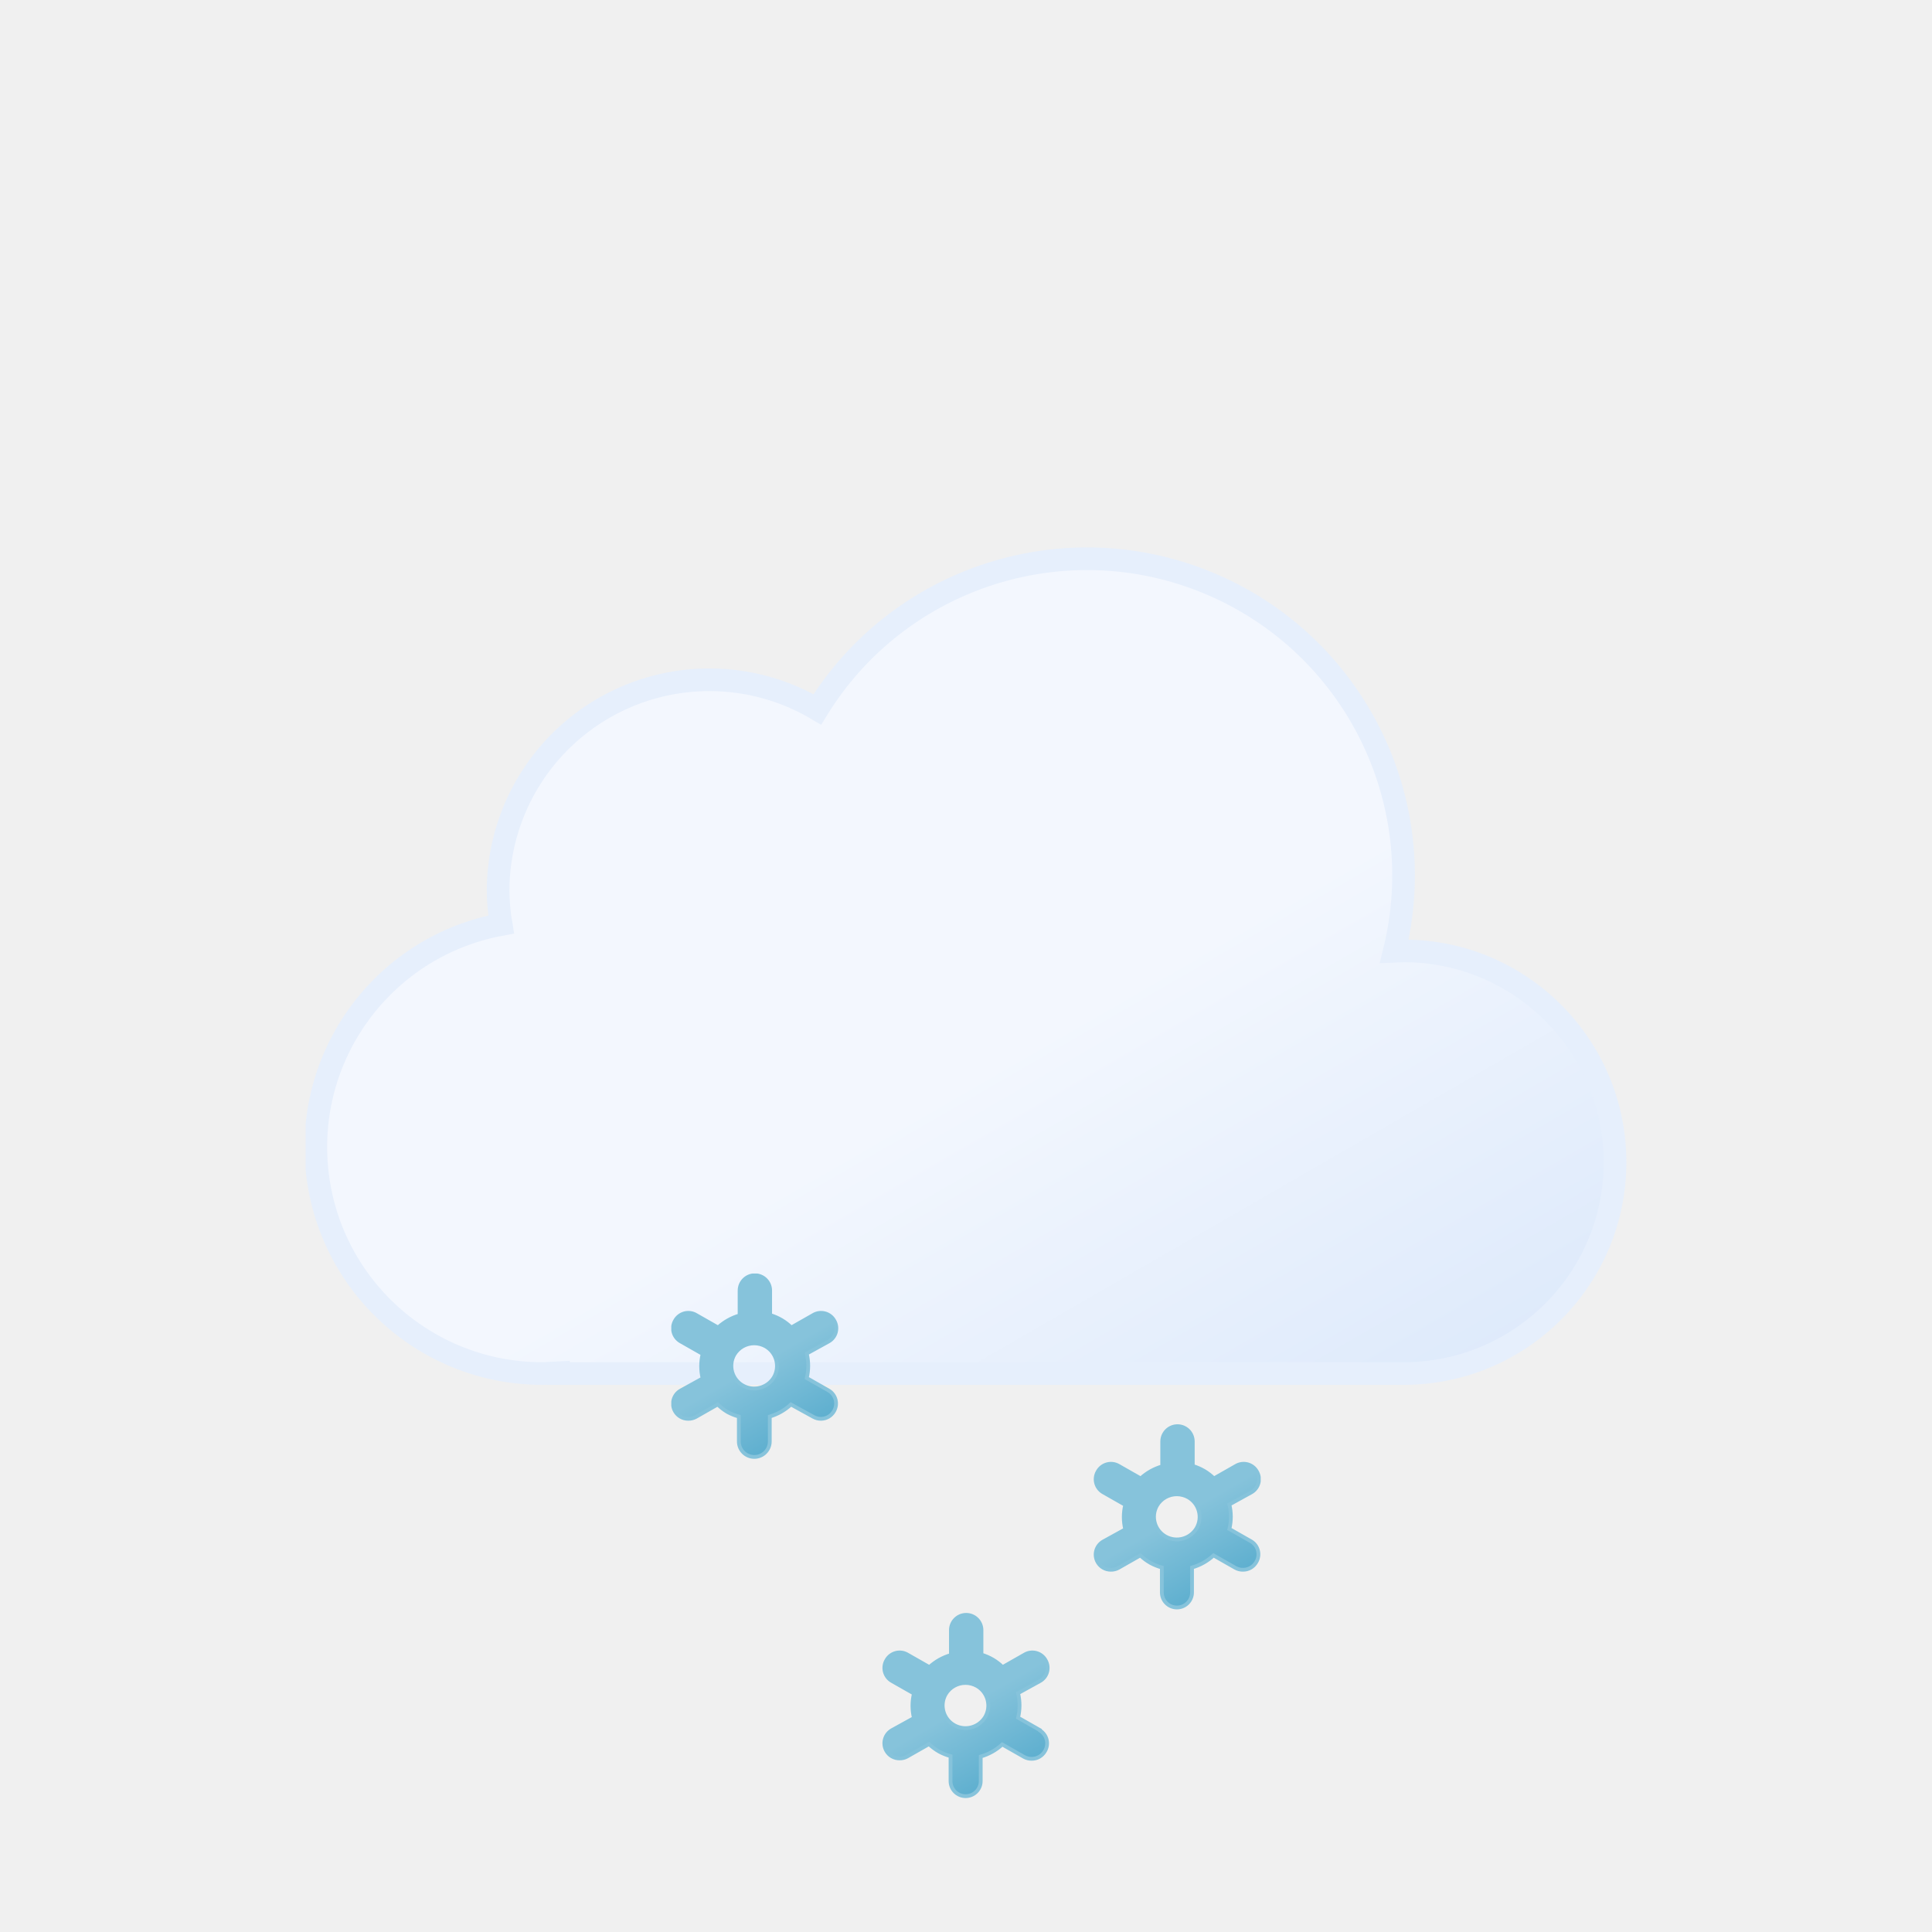
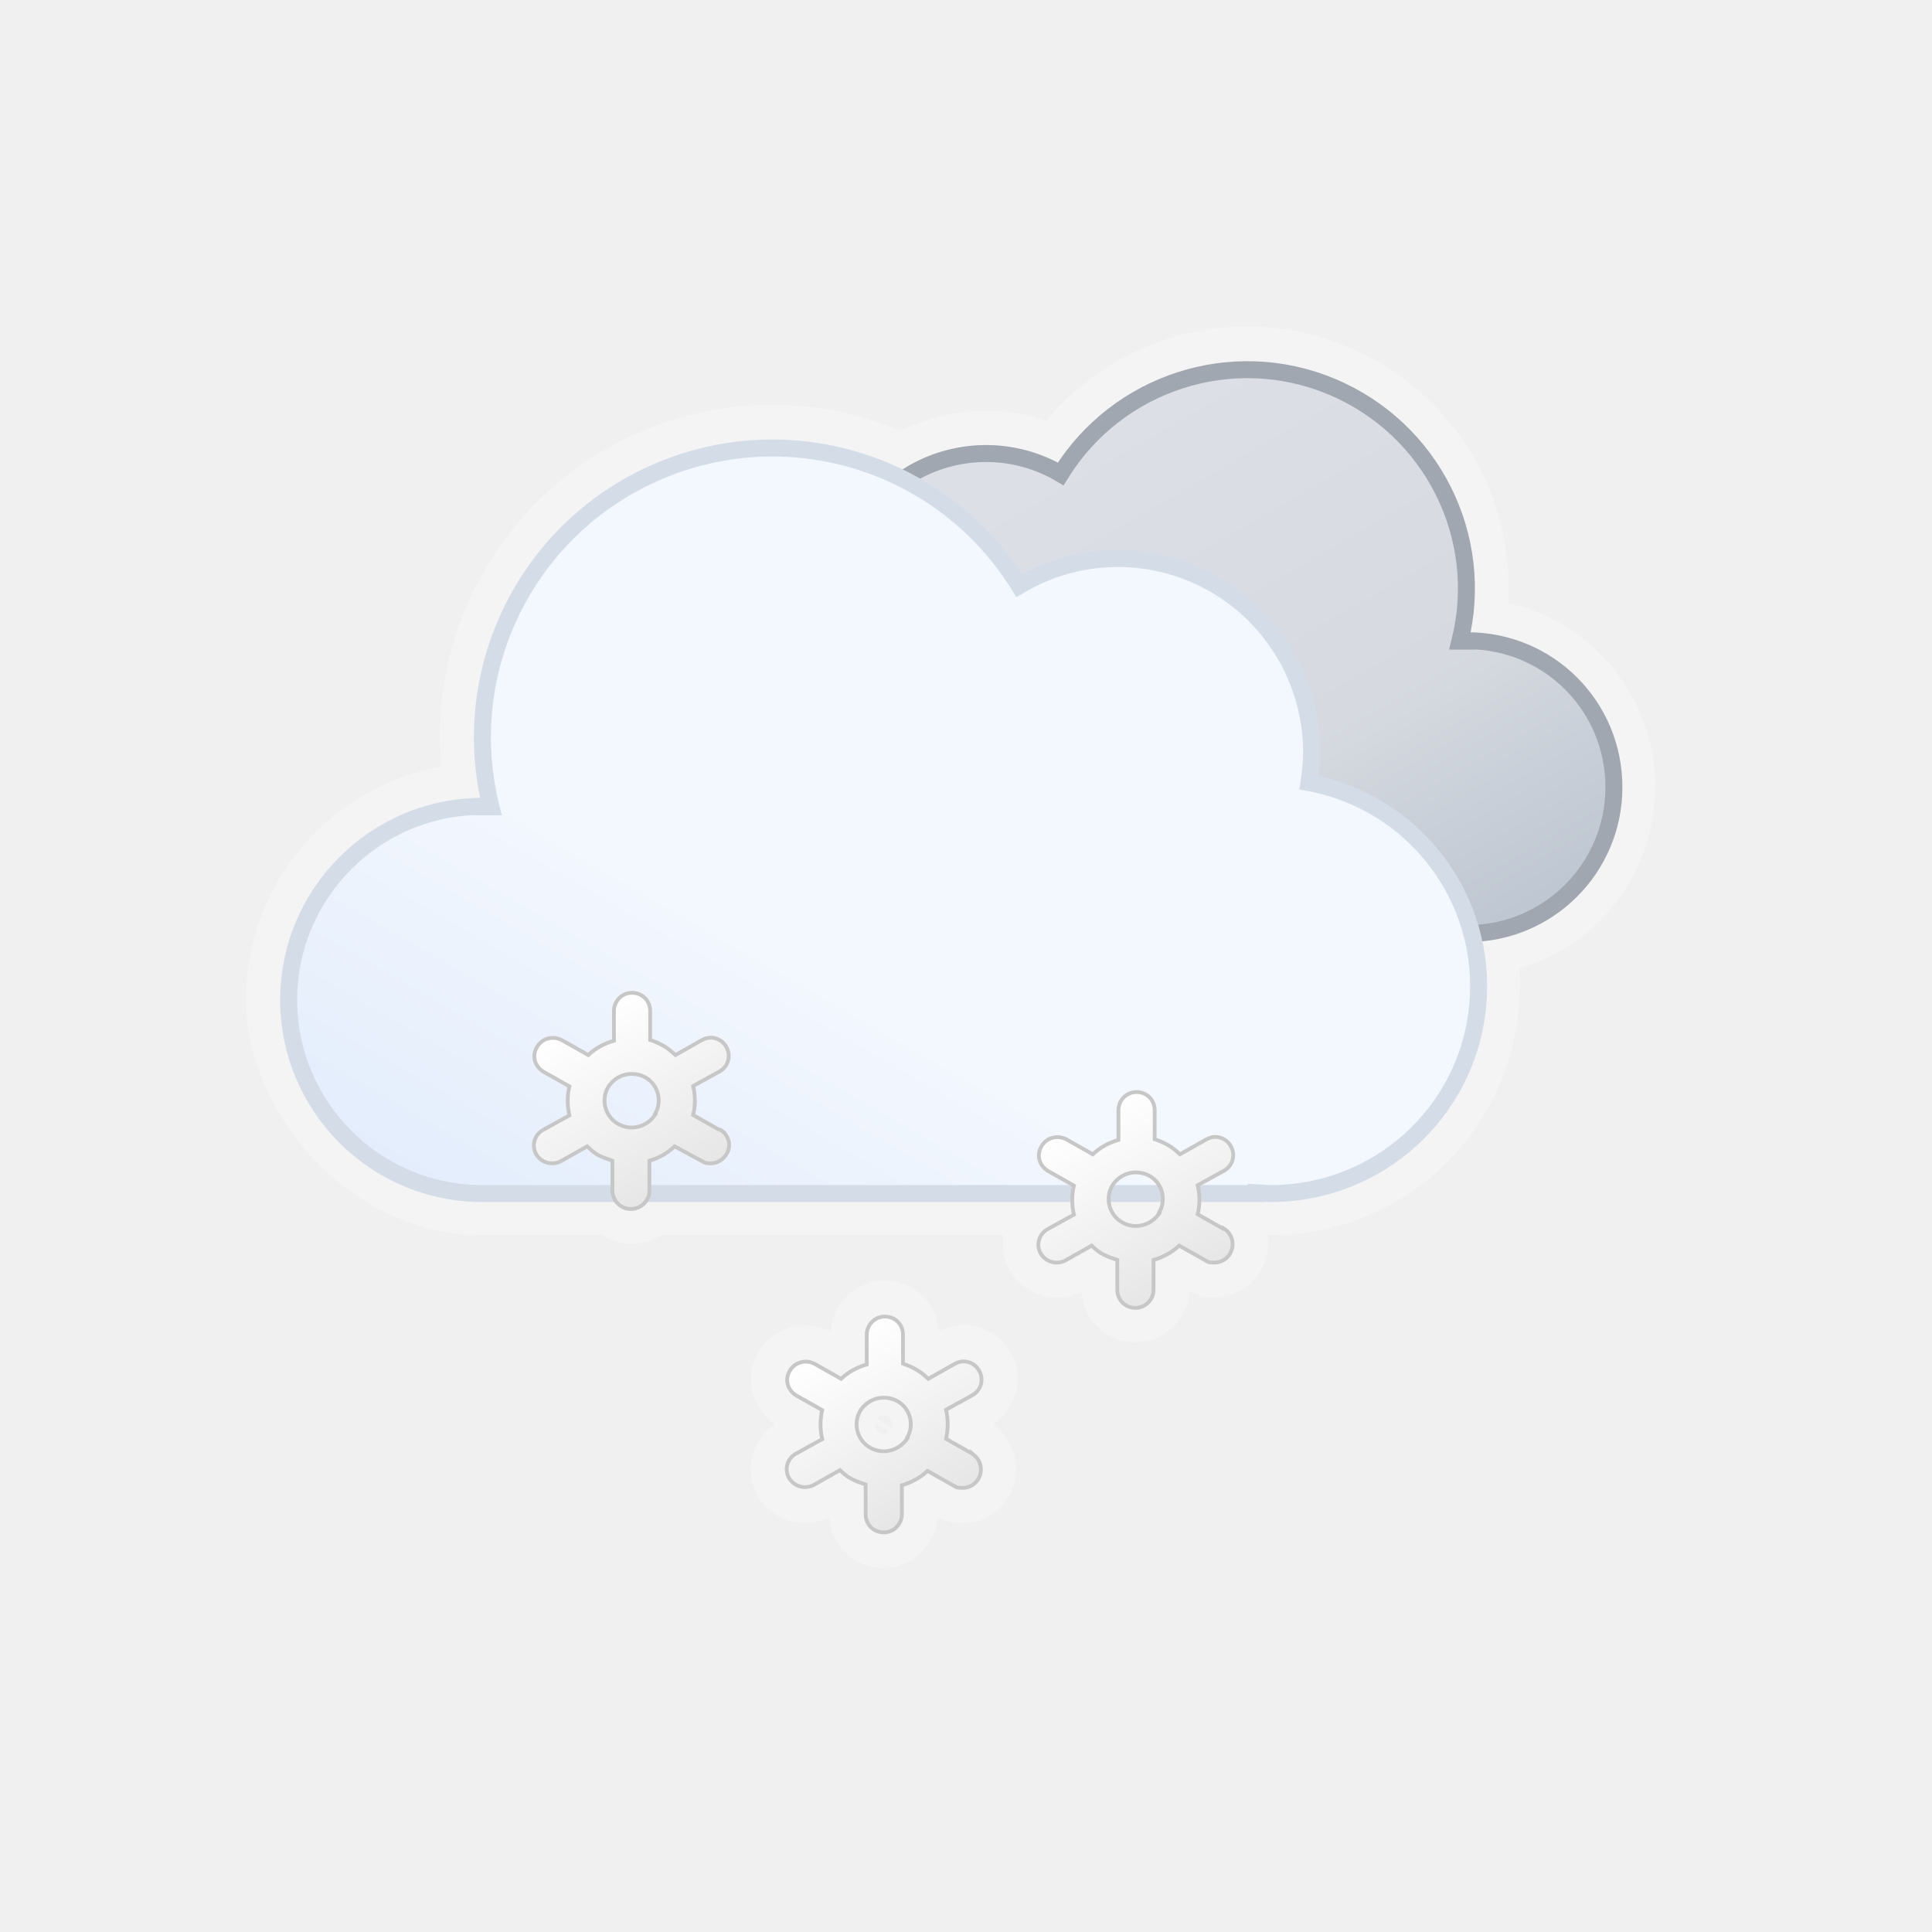
- <svg xmlns="http://www.w3.org/2000/svg" xmlns:xlink="http://www.w3.org/1999/xlink" viewBox="0 0 512 512">
+ <svg xmlns="http://www.w3.org/2000/svg" id="Layer_1" version="1.1" viewBox="0 0 512 512">
  <defs>
-     <linearGradient id="a" x1="99.5" x2="232.6" y1="30.7" y2="261.4" gradientUnits="userSpaceOnUse">
+     <style>
+       .st0 {
+         stroke: #d4dce8;
+       }
+ 
+       .st0, .st1, .st2 {
+         fill: none;
+       }
+ 
+       .st0, .st3, .st4, .st2, .st5 {
+         stroke-miterlimit: 10;
+       }
+ 
+       .st0, .st2 {
+         stroke-width: 4.5px;
+       }
+ 
+       .st6 {
+         fill: #fff;
+       }
+ 
+       .st7 {
+         opacity: .3;
+       }
+ 
+       .st8 {
+         fill: url(#linear-gradient1);
+       }
+ 
+       .st3 {
+         fill: url(#linear-gradient3);
+       }
+ 
+       .st3, .st4, .st5 {
+         stroke: #c7c7c7;
+       }
+ 
+       .st4 {
+         fill: url(#linear-gradient4);
+       }
+ 
+       .st2 {
+         stroke: #a1a7b0;
+       }
+ 
+       .st5 {
+         fill: url(#linear-gradient2);
+       }
+ 
+       .st9 {
+         fill: url(#linear-gradient);
+       }
+ 
+       .st10 {
+         clip-path: url(#clippath);
+       }
+     </style>
+     <clipPath id="clippath">
+       <rect class="st1" x="72" y="72" width="360" height="360" />
+     </clipPath>
+     <linearGradient id="linear-gradient" x1="272.9" y1="-1001.5" x2="395.6" y2="-1214.4" gradientTransform="translate(45.6 -671) scale(.8 -.8)" gradientUnits="userSpaceOnUse">
+       <stop offset="0" stop-color="#dce0e6" />
+       <stop offset=".5" stop-color="#d6dae0" />
+       <stop offset="1" stop-color="#b4becc" />
+     </linearGradient>
+     <linearGradient id="linear-gradient1" x1="-190.2" y1="-1033.7" x2="-27.8" y2="-1315.1" gradientTransform="translate(144.2 -671) rotate(-180) scale(.8)" gradientUnits="userSpaceOnUse">
      <stop offset="0" stop-color="#f3f7fe" />
      <stop offset=".5" stop-color="#f3f7fe" />
      <stop offset="1" stop-color="#deeafb" />
    </linearGradient>
-     <linearGradient id="b" x1="11.4" x2="32.8" y1="5.9" y2="43.1" gradientUnits="userSpaceOnUse">
-       <stop offset="0" stop-color="#86c3db" />
-       <stop offset=".5" stop-color="#86c3db" />
-       <stop offset="1" stop-color="#5eafcf" />
+     <linearGradient id="linear-gradient2" x1="-8036.3" y1="-8082.6" x2="-8010.8" y2="-8126.9" gradientTransform="translate(8190.9 -7813) scale(1 -1)" gradientUnits="userSpaceOnUse">
+       <stop offset="0" stop-color="#d0d8db" />
+       <stop offset="0" stop-color="#fff" />
+       <stop offset="1" stop-color="#e6e6e6" />
    </linearGradient>
-     <linearGradient xlink:href="#b" id="c" x1="67.4" x2="88.8" y1="95.9" y2="133.1" />
-     <linearGradient xlink:href="#b" id="d" x1="123.4" x2="144.8" y1="45.9" y2="83.1" />
-     <symbol id="e" viewBox="0 0 350 222">
-       <path fill="url(#a)" stroke="#e6effc" stroke-miterlimit="10" stroke-width="6" d="m291 107-2.5.1A83.9 83.9 0 00135.6 43 56 56 0 0051 91a56.6 56.6 0 00.8 9A60 60 0 0063 219l4-.2v.2h224a56 56 0 000-112Z" />
-     </symbol>
-     <symbol id="f" viewBox="0 0 156.2 139">
-       <path fill="url(#b)" stroke="#86c3db" stroke-miterlimit="10" d="m41.7 31-5.8-3.3a13.7 13.7 0 000-6.5l5.8-3.2a4 4 0 001.5-5.5 4 4 0 00-5.6-1.5l-5.8 3.3a13.6 13.6 0 00-2.6-2 13.8 13.8 0 00-3-1.3V4.5a4 4 0 00-8.1 0v6.6a14.3 14.3 0 00-5.7 3.2L6.6 11A4 4 0 001 12.5 4 4 0 002.5 18l5.8 3.3a13.7 13.7 0 000 6.5L2.5 31A4 4 0 001 36.5a4 4 0 003.5 2 4 4 0 002-.5l5.8-3.3a13.6 13.6 0 002.6 2 13.8 13.8 0 003 1.2v6.6a4 4 0 008.2 0v-6.6a14.2 14.2 0 005.6-3.2l6 3.3a4 4 0 002 .5 4 4 0 003.4-2 4 4 0 00-1.4-5.5ZM19 29.7a6 6 0 01-2.3-8.2 6.1 6.1 0 015.3-3 6.2 6.2 0 013 .8 6 6 0 012.2 8.2 6.1 6.1 0 01-8.2 2.2Z" />
-       <path fill="url(#c)" stroke="#86c3db" stroke-miterlimit="10" d="m97.7 121-5.8-3.3a13.7 13.7 0 000-6.5l5.8-3.2a4 4 0 001.5-5.5 4 4 0 00-5.6-1.5l-5.8 3.3a13.6 13.6 0 00-2.6-2 13.8 13.8 0 00-3-1.3v-6.5a4 4 0 00-8.1 0v6.6a14.3 14.3 0 00-5.7 3.2l-5.8-3.3a4 4 0 00-5.6 1.5 4 4 0 001.5 5.5l5.8 3.3a13.7 13.7 0 000 6.5l-5.8 3.2a4 4 0 00-1.5 5.5 4 4 0 003.5 2 4 4 0 002-.5l5.8-3.3a13.6 13.6 0 002.7 2 13.8 13.8 0 003 1.2v6.6a4 4 0 008 0V128a14.2 14.2 0 005.7-3.2l5.8 3.3a4 4 0 002 .5 4 4 0 003.5-2 4 4 0 00-1.3-5.5ZM75 119.7a6 6 0 01-2.3-8.2 6.1 6.1 0 015.3-3 6.2 6.2 0 013 .8 6 6 0 012.2 8.2 6.1 6.1 0 01-8.2 2.2Z" />
-       <path fill="url(#d)" stroke="#86c3db" stroke-miterlimit="10" d="m153.7 71-5.8-3.3a13.7 13.7 0 000-6.5l5.8-3.2a4 4 0 001.5-5.5 4 4 0 00-5.6-1.5l-5.8 3.3a13.6 13.6 0 00-2.6-2 13.8 13.8 0 00-3-1.3v-6.5a4 4 0 00-8.1 0v6.6a14.3 14.3 0 00-5.7 3.2l-5.8-3.3a4 4 0 00-5.6 1.5 4 4 0 001.5 5.5l5.8 3.3a13.7 13.7 0 000 6.5l-5.8 3.2a4 4 0 00-1.5 5.5 4 4 0 003.5 2 4 4 0 002-.5l5.8-3.3a13.6 13.6 0 002.7 2 13.8 13.8 0 003 1.2v6.6a4 4 0 008 0v-6.6a14.2 14.2 0 005.7-3.2l5.8 3.3a4 4 0 002 .5 4 4 0 003.5-2 4 4 0 00-1.3-5.5ZM131 69.7a6 6 0 01-2.3-8.2 6.1 6.1 0 015.3-3 6.2 6.2 0 013 .8 6 6 0 012.2 8.2 6.1 6.1 0 01-8.2 2.2Z" />
-     </symbol>
+     <linearGradient id="linear-gradient3" x1="-7969.4" y1="-8168.3" x2="-7943.9" y2="-8212.6" gradientTransform="translate(8190.9 -7813) scale(1 -1)" gradientUnits="userSpaceOnUse">
+       <stop offset="0" stop-color="#d0d8db" />
+       <stop offset="0" stop-color="#fff" />
+       <stop offset="1" stop-color="#e6e6e6" />
+     </linearGradient>
+     <linearGradient id="linear-gradient4" x1="-7902.7" y1="-8108.8" x2="-7877.2" y2="-8153.1" gradientTransform="translate(8190.9 -7813) scale(1 -1)" gradientUnits="userSpaceOnUse">
+       <stop offset="0" stop-color="#d0d8db" />
+       <stop offset="0" stop-color="#fff" />
+       <stop offset="1" stop-color="#e6e6e6" />
+     </linearGradient>
  </defs>
-   <use xlink:href="#e" width="350" height="222" transform="translate(81 145)" />
-   <use xlink:href="#f" width="156.2" height="139" transform="translate(177.9 337.5)" />
+   <g class="st7">
+     <path class="st6" d="M438.7,208.7c0-13.1-5.1-25.6-14.3-35-6.8-7-15.4-11.8-24.7-13.9.7-12.6-2-25.2-7.9-36.4-7.5-14-19.7-25.2-34.5-31.4-14.9-6.3-31.6-7.2-46.9-2.5-12.9,3.9-24.4,11.6-33.1,22-12.7-4.3-26.5-3.4-38.6,2.7-2.4-1-4.8-1.9-7.2-2.7-20-6.4-41.6-5.5-60.9,2.6-19.4,8.1-35.2,22.9-44.7,41.6-7.4,14.7-10.5,31.2-9,47.5-29.3,5.2-51.7,30.9-51.7,61.6s28,62.5,62.5,62.5h31.9c2.3,1.5,5,2.3,7.8,2.3s5.5-.8,7.8-2.3h90.7c-.5,3.2,0,6.4,1.7,9.3,0,0,0,.2.1.2,2.5,4.2,7,6.8,11.9,7,2.4.1,4.9-.4,7-1.6.4,7.5,6.6,13.5,14.3,13.5s13.9-6,14.3-13.5h0c2,1,4.2,1.6,6.4,1.6,5.1,0,9.9-2.6,12.5-7.1,1.7-2.9,2.3-6.3,1.8-9.4h.7c34.4,0,62.7-25.8,65.9-59.9.3-3.6.4-7.2.1-10.8,21-6.1,36-25.3,36-48.1v.2Z" />
+     <path class="st6" d="M269.2,369.5c1-3.6.6-7.5-1.2-10.8-1.8-3.4-4.8-5.8-8.5-6.9-3.6-1.1-7.4-.7-10.7,1-.4-7.5-6.7-13.4-14.3-13.4s-13.9,6-14.3,13.5c-6.5-3.4-14.6-1.4-18.7,4.6-.2.3-.4.6-.6,1-1.9,3.3-2.4,7.1-1.4,10.7.9,3.4,3,6.2,5.9,8.2-2.9,1.9-4.9,4.7-5.9,8-1.1,3.7-.6,7.6,1.3,11,0,0,0,.1.1.2,2.5,4.2,7,6.8,11.8,7,2.4.2,4.9-.4,7.1-1.6.4,7.5,6.6,13.5,14.3,13.5s13.8-5.9,14.3-13.4h0c2,1,4.2,1.5,6.4,1.6,5.2.1,9.9-2.6,12.5-7.1,3.4-5.7,2.3-13-2.3-17.5-.5-.6-1.1-1.2-1.8-1.7,2.8-1.9,4.9-4.7,5.9-8h0ZM231.9,378.1v-.8l3.8,1.9c-.4.4-1,.7-1.5.7s-.7,0-1.2-.3-.9-.8-1-1.4h-.1ZM232.4,375.9c.4-.6,1.1-.9,1.7-.9s.7,0,1.1.3c.5.3.9.8,1.1,1.4.2.6,0,1.3-.2,1.8l-3.7-2.6h0Z" />
+   </g>
+   <g class="st10">
+     <g>
+       <g>
+         <path class="st9" d="M388.6,169.9h-1.7c6.9-27.7-7.5-56.3-33.9-67.4s-56.9-1.2-71.9,23.1c-12-7.1-26.8-7.2-38.9-.4-12.1,6.9-19.6,19.7-19.6,33.6s.2,4.2.6,6.2c-21.2,3.9-35.8,23.3-33.8,44.7s20,37.7,41.6,37.7h2.8c0-.1,0,0,0,0h155.1c21.4,0,38.8-17.3,38.8-38.8s-17.3-38.8-38.8-38.8h-.3Z" />
+         <path class="st2" d="M388.6,169.9h-1.7c6.9-27.7-7.5-56.3-33.9-67.4s-56.9-1.2-71.9,23.1c-12-7.1-26.8-7.2-38.9-.4-12.1,6.9-19.6,19.7-19.6,33.6s.2,4.2.6,6.2c-21.2,3.9-35.8,23.3-33.8,44.7s20,37.7,41.6,37.7h2.8c0-.1,0,0,0,0h155.1c21.4,0,38.8-17.3,38.8-38.8s-17.3-38.8-38.8-38.8h-.3Z" />
+         <path class="st8" d="M127.8,213.8h2.3c-9.1-36.7,10-74.5,44.9-89.1s75.2-1.7,95.1,30.5c15.8-9.4,35.4-9.6,51.5-.5,16,9.1,25.9,26.1,26,44.5,0,2.8-.3,5.5-.7,8.2,28,5.2,47.4,30.9,44.7,59.1-2.6,28.3-26.5,49.9-55,49.8l-3.7-.2v.2H127.8c-28.3,0-51.3-23-51.3-51.3s23-51.3,51.3-51.3h0Z" />
+         <path class="st0" d="M127.8,213.8h2.3c-9.1-36.7,10-74.5,44.9-89.1s75.2-1.7,95.1,30.5c15.8-9.4,35.4-9.6,51.5-.5,16,9.1,25.9,26.1,26,44.5,0,2.8-.3,5.5-.7,8.2,28,5.2,47.4,30.9,44.7,59.1-2.6,28.3-26.5,49.9-55,49.8l-3.7-.2v.2H127.8c-28.3,0-51.3-23-51.3-51.3s23-51.3,51.3-51.3h0Z" />
+       </g>
+       <g>
+         <path class="st5" d="M190.9,299.4c2.3,1.4,3,4.3,1.6,6.5-.9,1.4-2.4,2.4-4.1,2.4s-1.6-.2-2.4-.6l-7.2-3.9c-1.9,1.8-4.2,3.1-6.7,3.8v7.9c0,2.7-2.2,4.9-4.9,4.9s-4.9-2.2-4.9-4.9v-7.9c-1.2-.4-2.4-.8-3.6-1.4s-2.1-1.5-3.1-2.4l-6.9,3.9c-.7.4-1.6.6-2.4.6-1.7,0-3.3-.9-4.2-2.4h0c-1.3-2.3-.5-5.2,1.9-6.5l6.9-3.8c-.6-2.6-.6-5.2,0-7.7l-6.9-3.9h0c-2.3-1.4-3.1-4.2-1.7-6.5,0,0,0-.1.1-.2,1.4-2.2,4.3-2.9,6.6-1.6l6.9,3.9c1.9-1.8,4.3-3.1,6.8-3.8v-7.9c0-2.6,2.1-4.8,4.8-4.8s4.8,2.1,4.8,4.8v7.7c1.2.4,2.4.9,3.6,1.6,1.1.6,2.1,1.5,3.1,2.4l6.9-3.9s.1,0,.2-.1c2.3-1.3,5.2-.4,6.4,1.9h0c1.3,2.3.5,5.2-1.9,6.5l-6.9,3.8c.6,2.6.6,5.2,0,7.7l6.9,3.9h-.1.4ZM173.6,295.2h0c2-3.4.8-7.8-2.6-9.7-1.1-.6-2.3-.9-3.6-.9-2.6,0-5,1.4-6.3,3.6h0c-1.9,3.4-.7,7.8,2.8,9.7,3.4,1.9,7.7.7,9.8-2.6h0Z" />
+         <path class="st3" d="M257.7,385.3c2.2,1.4,2.9,4.3,1.6,6.6-.9,1.5-2.4,2.4-4.2,2.4s-1.6-.2-2.4-.6l-6.9-3.9c-1.9,1.8-4.3,3.1-6.8,3.8v7.7c0,2.6-2.1,4.8-4.8,4.8s-4.8-2.1-4.8-4.8v-7.9c-1.2-.4-2.4-.8-3.6-1.4s-2.2-1.4-3.2-2.4l-6.9,3.9c-.7.4-1.6.6-2.4.6-1.7,0-3.3-.9-4.2-2.4h0c-1.3-2.3-.5-5.2,1.9-6.5l6.9-3.8c-.6-2.6-.6-5.2,0-7.7l-6.9-3.9h0c-2.3-1.4-3.1-4.2-1.7-6.5,0,0,0-.1.1-.2,1.4-2.2,4.3-2.9,6.6-1.6l6.9,3.9c1.9-1.8,4.3-3.1,6.8-3.8v-7.9c0-2.6,2.1-4.8,4.8-4.8s4.8,2.1,4.8,4.8v7.7c1.2.4,2.4.9,3.6,1.6,1.1.6,2.1,1.5,3.1,2.4l6.9-3.9s.1,0,.2-.1c2.3-1.3,5.2-.4,6.4,1.9h0c1.3,2.3.5,5.2-1.9,6.5l-6.9,3.8c.6,2.6.6,5.2,0,7.7l6.9,3.9h0c0,.1,0,0,0,0h0ZM240.4,381h0c2-3.4.8-7.8-2.6-9.7-1.1-.6-2.3-.9-3.6-.9-2.6,0-5,1.4-6.3,3.6h0c-1.9,3.4-.7,7.8,2.8,9.7,3.4,1.9,7.7.7,9.8-2.6h0Z" />
+         <path class="st4" d="M324.4,325.6c2.2,1.4,2.9,4.3,1.6,6.6-.9,1.5-2.4,2.4-4.2,2.4s-1.6-.2-2.4-.6l-6.9-3.9c-1.9,1.8-4.3,3.1-6.8,3.8v7.9c0,2.6-2.1,4.8-4.8,4.8s-4.8-2.1-4.8-4.8v-7.9c-1.2-.4-2.4-.8-3.6-1.4s-2.2-1.4-3.2-2.4l-6.9,3.9c-.7.4-1.6.6-2.4.6-1.7,0-3.3-.9-4.2-2.4h0c-1.3-2.3-.5-5.2,1.9-6.5l6.9-3.8c-.6-2.6-.6-5.2,0-7.7l-6.9-3.9h0c-2.3-1.4-3.1-4.2-1.7-6.5,0,0,0-.1.1-.2,1.4-2.2,4.3-2.9,6.6-1.6l6.9,3.9c1.9-1.8,4.3-3.1,6.8-3.8v-7.9c0-2.6,2.1-4.8,4.8-4.8s4.8,2.1,4.8,4.8v7.7c1.2.4,2.4.9,3.6,1.6,1.1.6,2.1,1.5,3.1,2.4l6.9-3.9s.1,0,.2-.1c2.3-1.3,5.2-.4,6.4,1.9h0c1.3,2.3.5,5.2-1.9,6.5l-6.9,3.8c.6,2.6.6,5.2,0,7.7l6.9,3.9h.1ZM307.2,321.3h0c2-3.4.8-7.8-2.6-9.7-1.1-.6-2.3-.9-3.6-.9-2.6,0-5,1.4-6.3,3.6h0c-1.9,3.4-.7,7.8,2.8,9.7,3.4,1.9,7.7.7,9.8-2.6h0Z" />
+       </g>
+     </g>
+   </g>
</svg>
